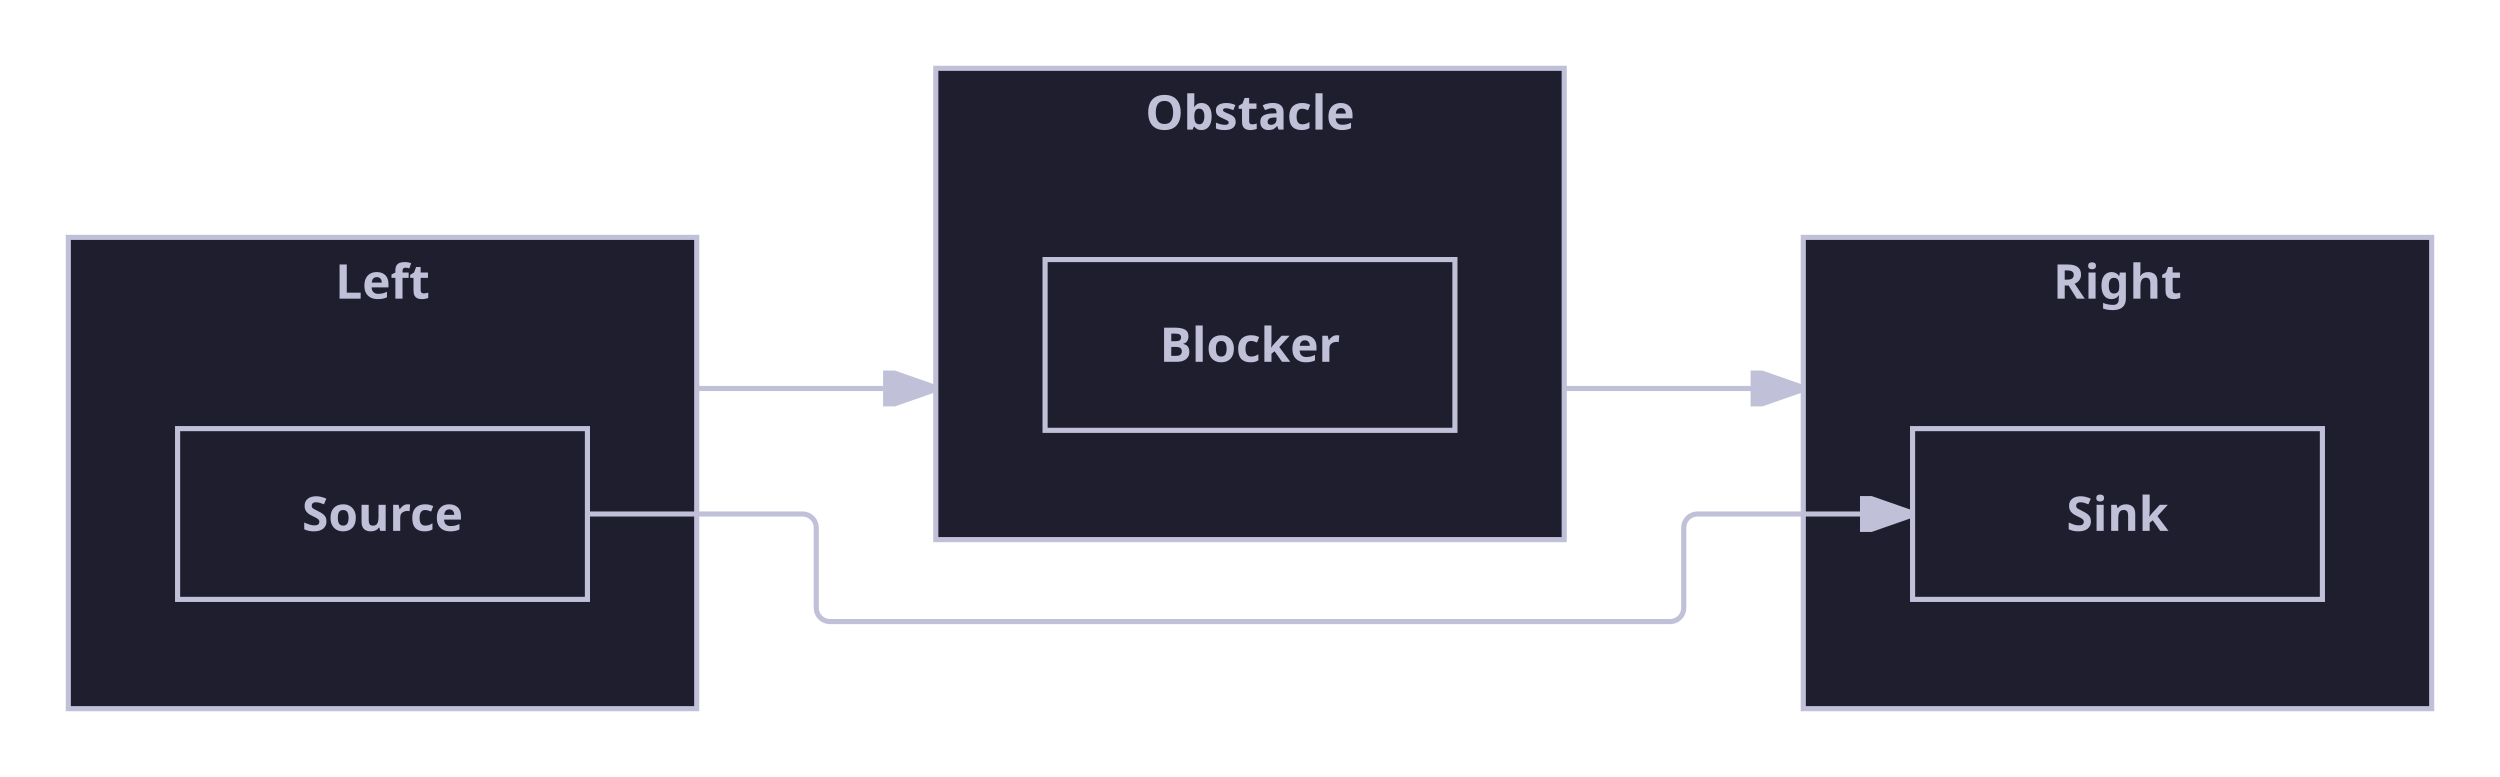
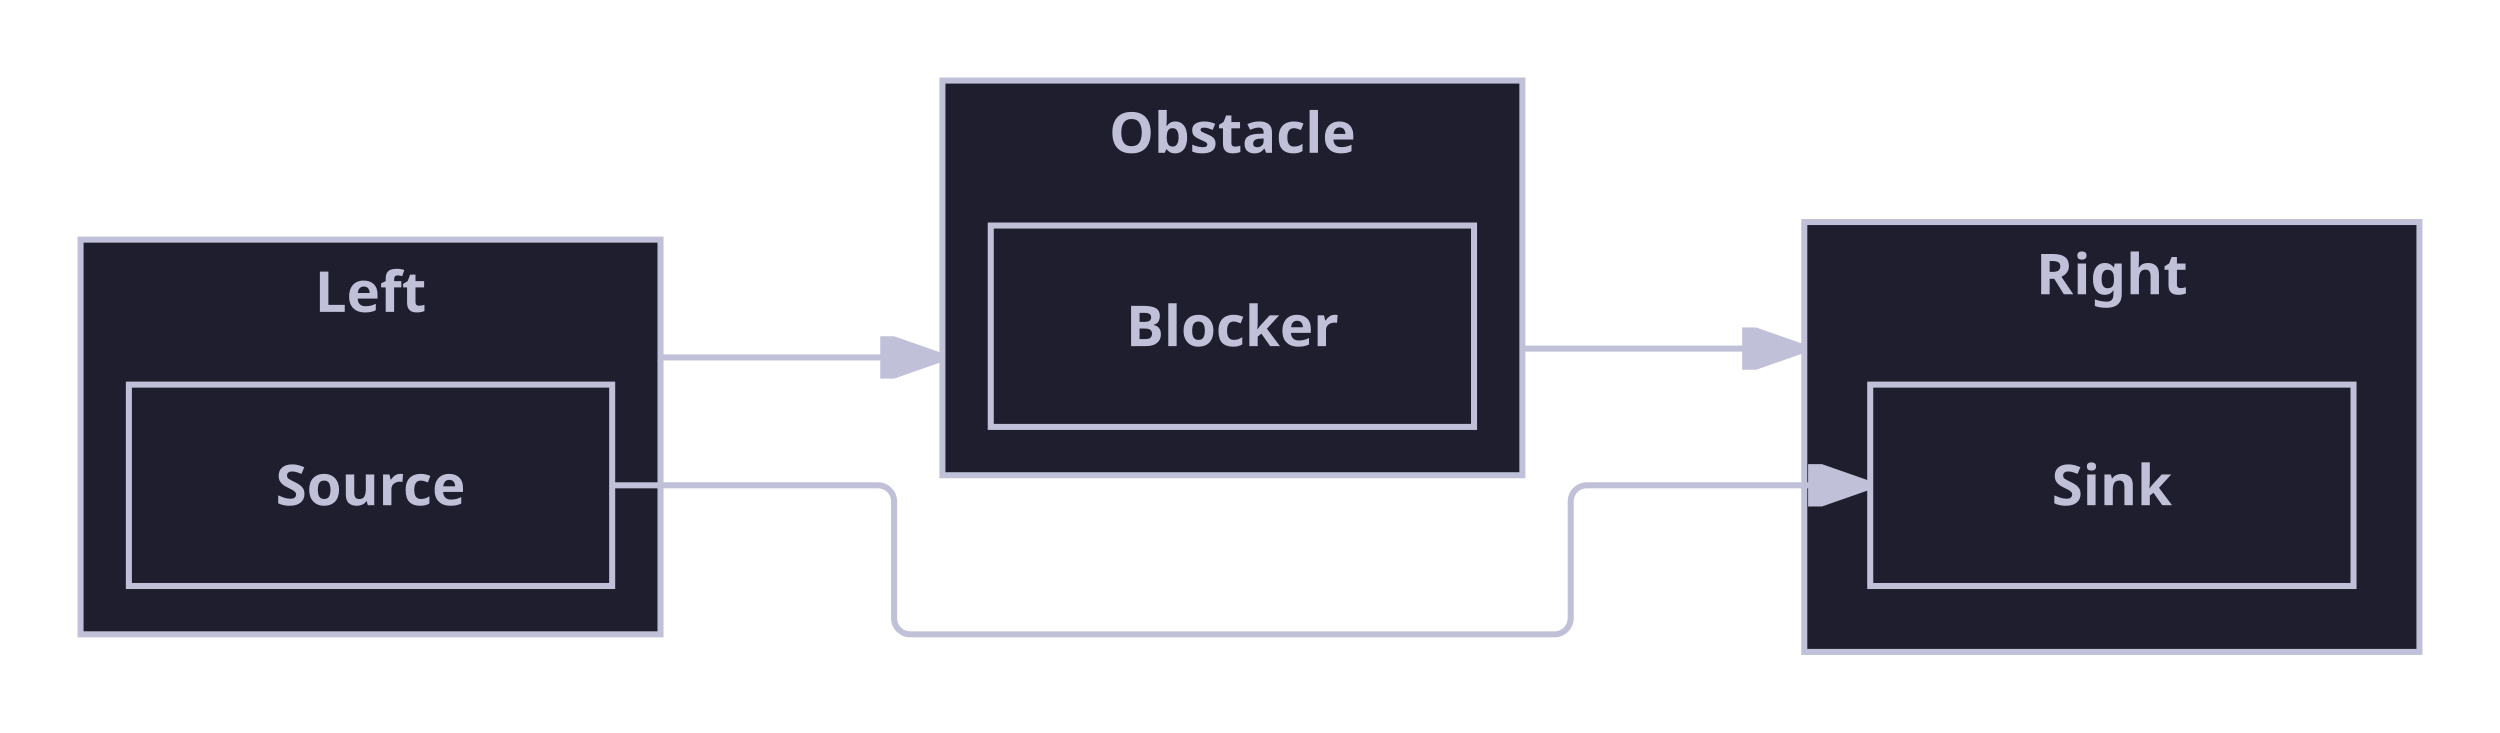
- <svg xmlns="http://www.w3.org/2000/svg" width="732.00" height="227.50" viewBox="0 0 732.00 227.50">
+ <svg xmlns="http://www.w3.org/2000/svg" width="620.74" height="181.87" viewBox="0 0 620.74 181.87">
  <defs>
    <marker id="line-end-open-chevron" markerWidth="10.248" markerHeight="7" refX="10.248" refY="3.5" orient="auto">
      <polyline points="0 0, 10 3.5, 0 7" fill="none" stroke="#C0C0D8" stroke-width="1.50" stroke-linejoin="bevel" />
    </marker>
    <marker id="line-end-hollow-triangle" markerWidth="10.248" markerHeight="7" refX="10.248" refY="3.5" orient="auto">
      <polygon points="0 0, 10 3.5, 0 7" fill="#1E1E2E" stroke="#C0C0D8" stroke-width="1.50" stroke-linejoin="bevel" />
    </marker>
    <marker id="line-end-filled-arrow" markerWidth="10.248" markerHeight="7" refX="10.248" refY="3.5" orient="auto">
      <polygon points="0 0, 10 3.5, 0 7" fill="#C0C0D8" stroke="#C0C0D8" stroke-width="1.50" stroke-linejoin="bevel" />
    </marker>
    <marker id="line-end-hollow-triangle-crossbar" markerWidth="14.748" markerHeight="7" refX="14.748" refY="3.5" orient="auto">
      <polygon points="4.5 0, 14.5 3.5, 4.5 7" fill="#1E1E2E" stroke="#C0C0D8" stroke-width="1.50" stroke-linejoin="bevel" />
      <line x1="1" y1="0" x2="1" y2="7" stroke="#C0C0D8" stroke-width="1.50" />
    </marker>
    <marker id="line-end-hollow-diamond" markerWidth="14" markerHeight="8" refX="13.416" refY="4" orient="auto">
      <polygon points="1 4, 7 0, 13 4, 7 8" fill="#1E1E2E" stroke="#C0C0D8" stroke-width="1.50" stroke-linejoin="bevel" />
    </marker>
    <marker id="line-end-filled-diamond" markerWidth="14" markerHeight="8" refX="13.416" refY="4" orient="auto">
      <polygon points="1 4, 7 0, 13 4, 7 8" fill="#C0C0D8" stroke="#C0C0D8" stroke-width="1.50" stroke-linejoin="bevel" />
    </marker>
    <marker id="line-end-circle" markerWidth="10" markerHeight="10" refX="9.75" refY="5" orient="auto">
      <circle cx="5" cy="5" r="4" fill="#1E1E2E" stroke="#C0C0D8" stroke-width="1.50" />
    </marker>
    <marker id="line-end-bar" markerWidth="4" markerHeight="12" refX="2.75" refY="6" orient="auto">
      <line x1="2" y1="0" x2="2" y2="12" stroke="#C0C0D8" stroke-width="1.50" />
    </marker>
    <filter id="label-bg" x="-0.05" y="-0.05" width="1.1" height="1.1">
      <feFlood flood-color="#1E1E2E" />
      <feComposite in="SourceGraphic" operator="over" />
    </filter>
  </defs>
-   <rect x="20.00" y="69.50" width="184.00" height="138.00" fill="#1E1E2E" stroke="#C0C0D8" stroke-width="1.50" />
-   <text x="112.00" y="82.50" font-family="Noto Sans, sans-serif" font-size="14.00" font-weight="bold" fill="#C0C0D8" text-anchor="middle" dominant-baseline="middle">Left</text>
-   <rect x="52.00" y="125.50" width="120.00" height="50.00" fill="#1E1E2E" stroke="#C0C0D8" stroke-width="1.50" />
-   <text x="112.00" y="150.50" font-family="Noto Sans, sans-serif" font-size="14.00" font-weight="bold" fill="#C0C0D8" text-anchor="middle" dominant-baseline="middle">Source</text>
-   <rect x="274.00" y="20.00" width="184.00" height="138.00" fill="#1E1E2E" stroke="#C0C0D8" stroke-width="1.50" />
-   <text x="366.00" y="33.00" font-family="Noto Sans, sans-serif" font-size="14.00" font-weight="bold" fill="#C0C0D8" text-anchor="middle" dominant-baseline="middle">Obstacle</text>
-   <rect x="306.00" y="76.00" width="120.00" height="50.00" fill="#1E1E2E" stroke="#C0C0D8" stroke-width="1.50" />
-   <text x="366.00" y="101.00" font-family="Noto Sans, sans-serif" font-size="14.00" font-weight="bold" fill="#C0C0D8" text-anchor="middle" dominant-baseline="middle">Blocker</text>
-   <rect x="528.00" y="69.50" width="184.00" height="138.00" fill="#1E1E2E" stroke="#C0C0D8" stroke-width="1.50" />
-   <text x="620.00" y="82.50" font-family="Noto Sans, sans-serif" font-size="14.00" font-weight="bold" fill="#C0C0D8" text-anchor="middle" dominant-baseline="middle">Right</text>
-   <rect x="560.00" y="125.50" width="120.00" height="50.00" fill="#1E1E2E" stroke="#C0C0D8" stroke-width="1.50" />
-   <text x="620.00" y="150.50" font-family="Noto Sans, sans-serif" font-size="14.00" font-weight="bold" fill="#C0C0D8" text-anchor="middle" dominant-baseline="middle">Sink</text>
-   <path d="M 172.00 150.50 L 235.00 150.50 A 4.00 4.00 0 0 1 239.00 154.50 L 239.00 178.00 A 4.00 4.00 0 0 0 243.00 182.00 L 489.00 182.00 A 4.00 4.00 0 0 0 493.00 178.00 L 493.00 154.50 A 4.00 4.00 0 0 1 497.00 150.50 L 560.00 150.50" fill="none" stroke="#C0C0D8" stroke-width="1.50" marker-end="url(#line-end-filled-arrow)" />
-   <path d="M 204.00 113.75 L 274.00 113.75" fill="none" stroke="#C0C0D8" stroke-width="1.50" marker-end="url(#line-end-filled-arrow)" />
-   <path d="M 458.00 113.75 L 528.00 113.75" fill="none" stroke="#C0C0D8" stroke-width="1.50" marker-end="url(#line-end-filled-arrow)" />
+   <rect x="20.00" y="59.50" width="144.00" height="98.00" fill="#1E1E2E" stroke="#C0C0D8" stroke-width="1.50" />
+   <text x="92.00" y="72.50" font-family="Noto Sans, sans-serif" font-size="14.00" font-weight="bold" fill="#C0C0D8" text-anchor="middle" dominant-baseline="middle">Left</text>
+   <rect x="32.00" y="95.50" width="120.00" height="50.00" fill="#1E1E2E" stroke="#C0C0D8" stroke-width="1.50" />
+   <text x="92.00" y="120.50" font-family="Noto Sans, sans-serif" font-size="14.00" font-weight="bold" fill="#C0C0D8" text-anchor="middle" dominant-baseline="middle">Source</text>
+   <rect x="234.00" y="20.00" width="144.00" height="98.00" fill="#1E1E2E" stroke="#C0C0D8" stroke-width="1.50" />
+   <text x="306.00" y="33.00" font-family="Noto Sans, sans-serif" font-size="14.00" font-weight="bold" fill="#C0C0D8" text-anchor="middle" dominant-baseline="middle">Obstacle</text>
+   <rect x="246.00" y="56.00" width="120.00" height="50.00" fill="#1E1E2E" stroke="#C0C0D8" stroke-width="1.50" />
+   <text x="306.00" y="81.00" font-family="Noto Sans, sans-serif" font-size="14.00" font-weight="bold" fill="#C0C0D8" text-anchor="middle" dominant-baseline="middle">Blocker</text>
+   <rect x="448.00" y="55.13" width="152.74" height="106.74" fill="#1E1E2E" stroke="#C0C0D8" stroke-width="1.50" />
+   <text x="524.37" y="68.13" font-family="Noto Sans, sans-serif" font-size="14.00" font-weight="bold" fill="#C0C0D8" text-anchor="middle" dominant-baseline="middle">Right</text>
+   <rect x="464.37" y="95.50" width="120.00" height="50.00" fill="#1E1E2E" stroke="#C0C0D8" stroke-width="1.50" />
+   <text x="524.37" y="120.50" font-family="Noto Sans, sans-serif" font-size="14.00" font-weight="bold" fill="#C0C0D8" text-anchor="middle" dominant-baseline="middle">Sink</text>
+   <path d="M 152.00 120.50 L 218.00 120.50 A 4.00 4.00 0 0 1 222.00 124.50 L 222.00 153.50 A 4.00 4.00 0 0 0 226.00 157.50 L 386.00 157.50 A 4.00 4.00 0 0 0 390.00 153.50 L 390.00 124.50 A 4.00 4.00 0 0 1 394.00 120.50 L 464.37 120.50" fill="none" stroke="#C0C0D8" stroke-width="1.50" marker-end="url(#line-end-filled-arrow)" />
+   <path d="M 164.00 88.75 L 234.00 88.75" fill="none" stroke="#C0C0D8" stroke-width="1.50" marker-end="url(#line-end-filled-arrow)" />
+   <path d="M 378.00 86.56 L 448.00 86.56" fill="none" stroke="#C0C0D8" stroke-width="1.50" marker-end="url(#line-end-filled-arrow)" />
</svg>
